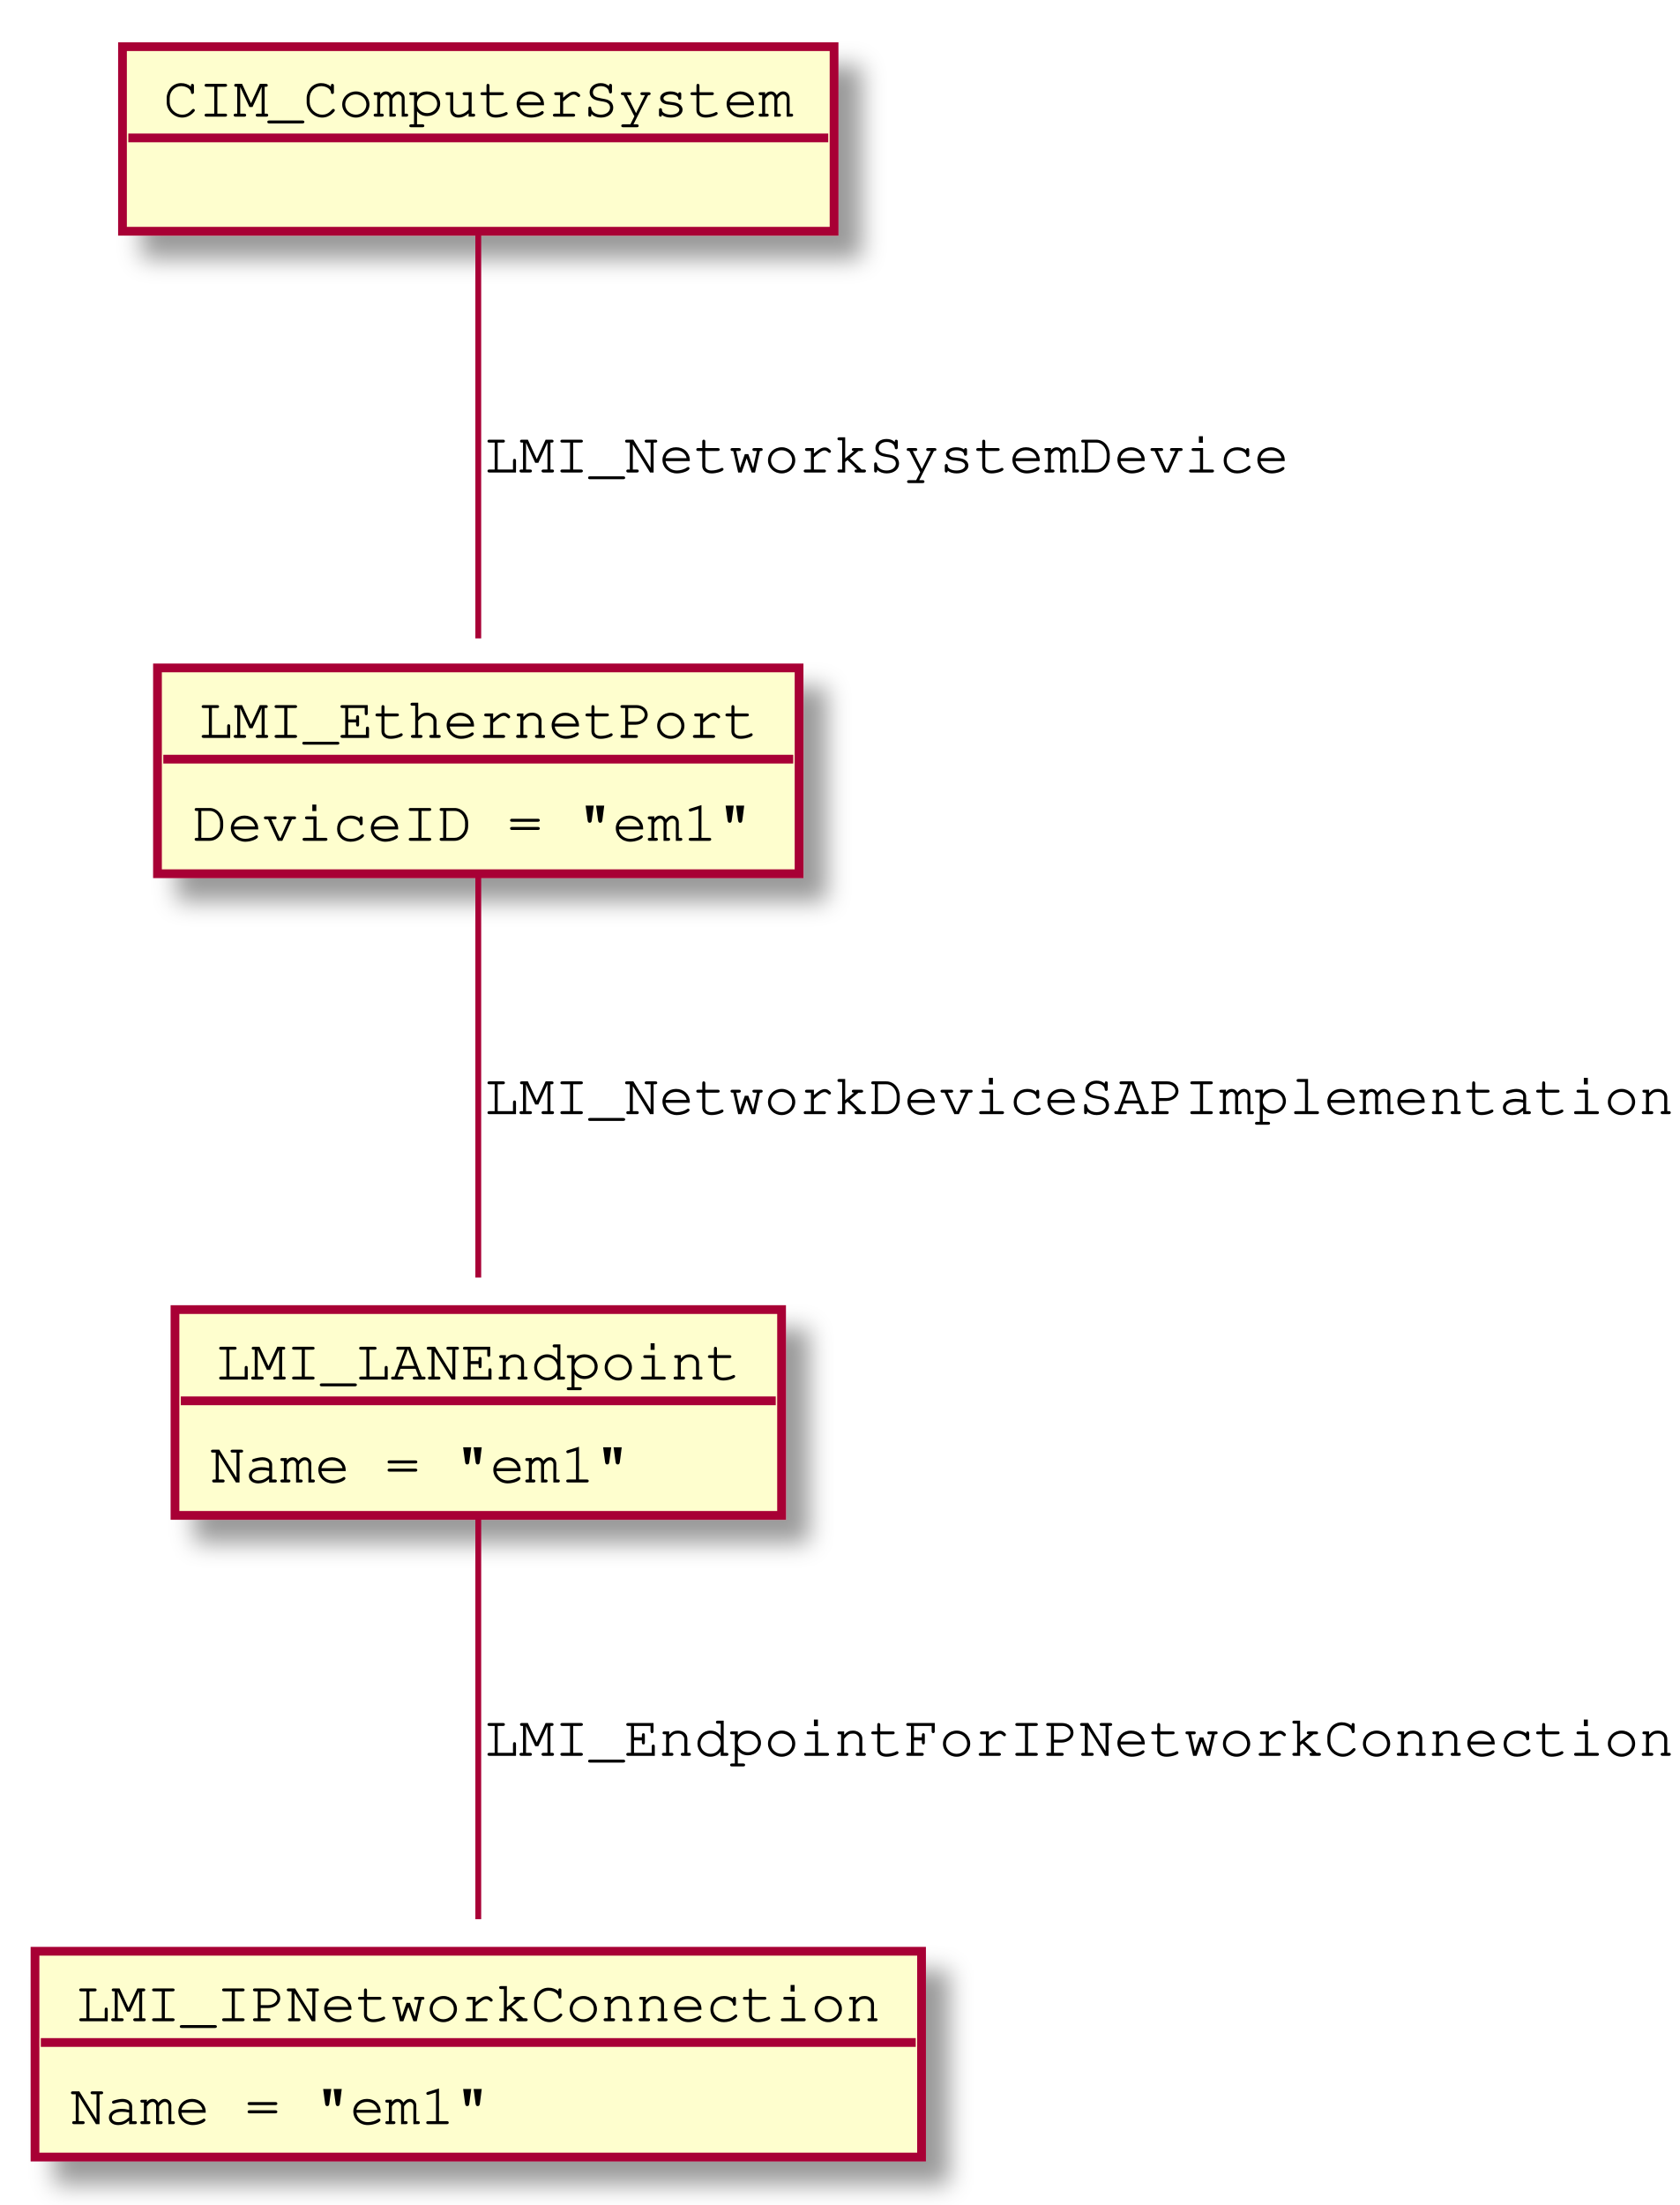
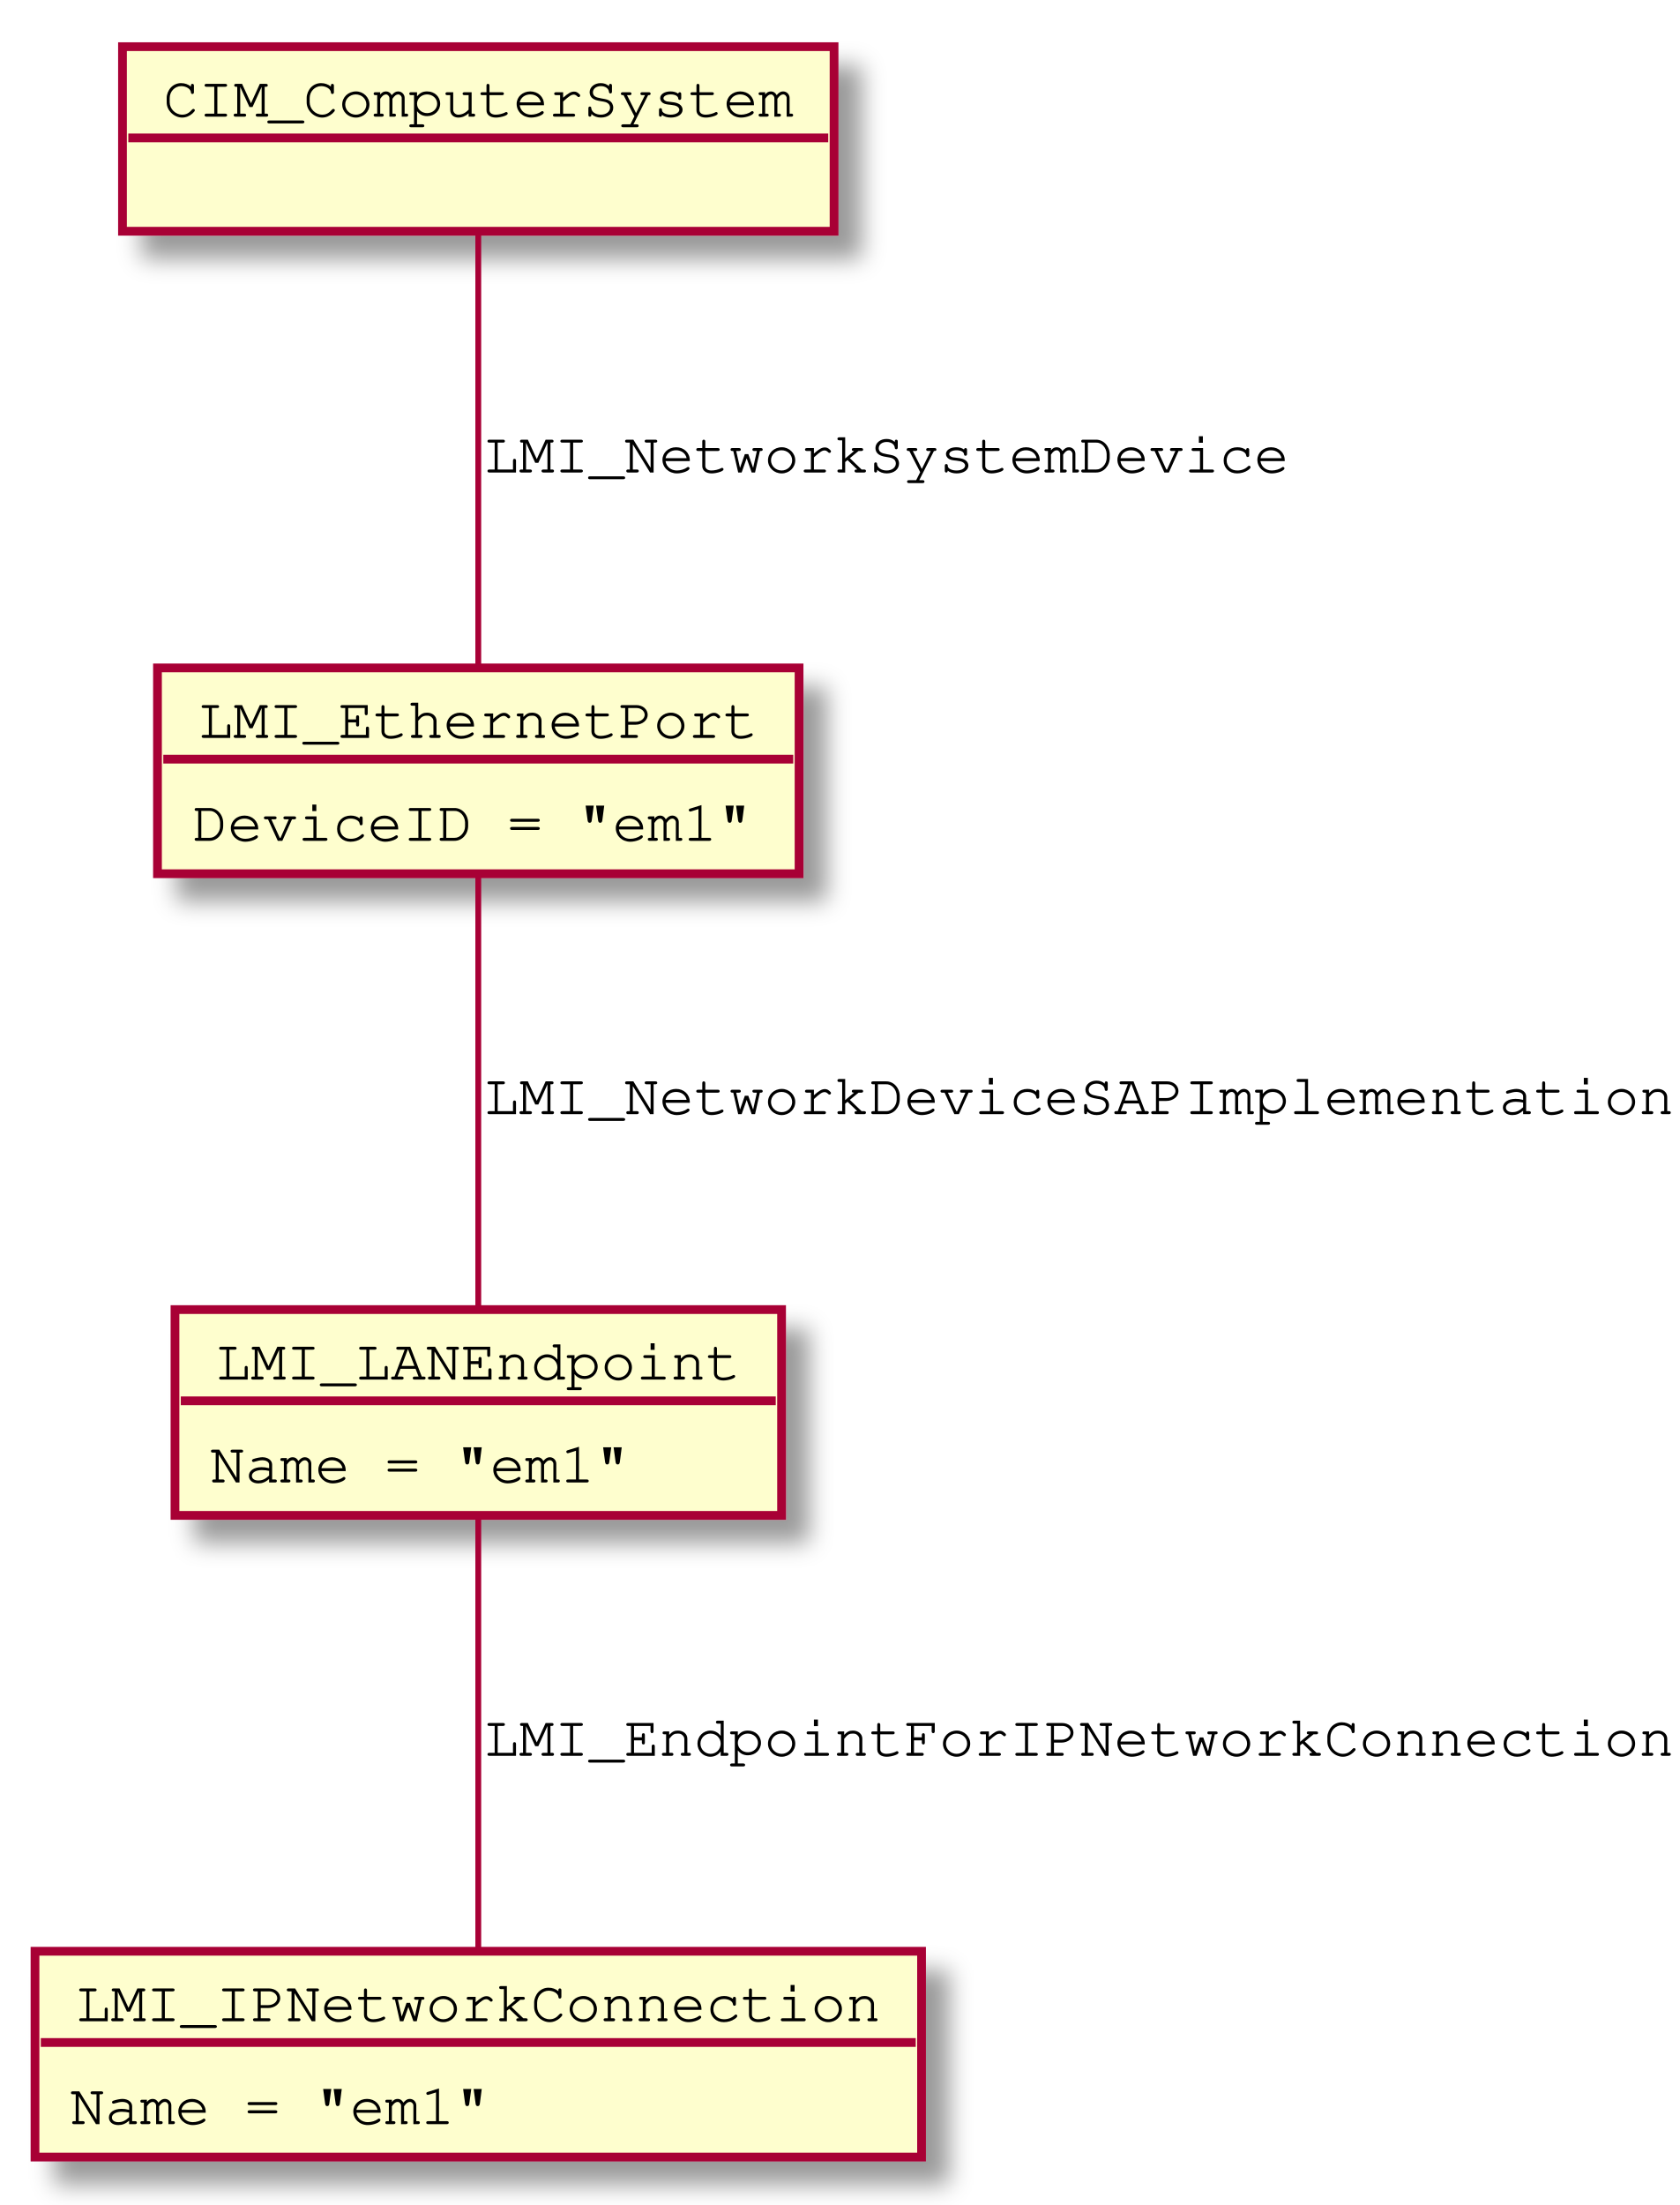
<svg xmlns="http://www.w3.org/2000/svg" height="378pt" style="width:288px;height:378px;" version="1.1" viewBox="0 0 288 378" width="288pt">
  <defs>
    <filter height="300%" id="f1" width="300%" x="-1" y="-1">
      <feGaussianBlur result="blurOut" stdDeviation="2" />
      <feColorMatrix in="blurOut" result="blurOut2" type="matrix" values="0 0 0 0 0 0 0 0 0 0 0 0 0 0 0 0 0 0 .4 0" />
      <feOffset dx="4" dy="4" in="blurOut2" result="blurOut3" />
      <feBlend in="SourceGraphic" in2="blurOut3" mode="normal" />
    </filter>
  </defs>
  <g>
    <rect fill="#FEFECE" filter="url(#f1)" height="31.641" style="stroke: #A80036; stroke-width: 1.5;" width="122" x="21" y="8" />
    <text fill="#000000" font-family="Courier" font-size="10" lengthAdjust="spacingAndGlyphs" textLength="108" x="28" y="20">CIM_ComputerSystem</text>
    <line style="stroke: #A80036; stroke-width: 1.5;" x1="22" x2="142" y1="23.641" y2="23.641" />
    <rect fill="#FEFECE" filter="url(#f1)" height="35.281" style="stroke: #A80036; stroke-width: 1.5;" width="110" x="27" y="114.5" />
    <text fill="#000000" font-family="Courier" font-size="10" lengthAdjust="spacingAndGlyphs" textLength="96" x="34" y="126.5">LMI_EthernetPort</text>
    <line style="stroke: #A80036; stroke-width: 1.5;" x1="28" x2="136" y1="130.141" y2="130.141" />
    <text fill="#000000" font-family="Courier" font-size="10" lengthAdjust="spacingAndGlyphs" textLength="96" x="33" y="144.141">DeviceID = "em1"</text>
    <rect fill="#FEFECE" filter="url(#f1)" height="35.281" style="stroke: #A80036; stroke-width: 1.5;" width="104" x="30" y="224.5" />
    <text fill="#000000" font-family="Courier" font-size="10" lengthAdjust="spacingAndGlyphs" textLength="90" x="37" y="236.5">LMI_LANEndpoint</text>
    <line style="stroke: #A80036; stroke-width: 1.5;" x1="31" x2="133" y1="240.141" y2="240.141" />
    <text fill="#000000" font-family="Courier" font-size="10" lengthAdjust="spacingAndGlyphs" textLength="72" x="36" y="254.141">Name = "em1"</text>
    <rect fill="#FEFECE" filter="url(#f1)" height="35.281" style="stroke: #A80036; stroke-width: 1.5;" width="152" x="6" y="334.5" />
    <text fill="#000000" font-family="Courier" font-size="10" lengthAdjust="spacingAndGlyphs" textLength="138" x="13" y="346.5">LMI_IPNetworkConnection</text>
    <line style="stroke: #A80036; stroke-width: 1.5;" x1="7" x2="157" y1="350.141" y2="350.141" />
    <text fill="#000000" font-family="Courier" font-size="10" lengthAdjust="spacingAndGlyphs" textLength="72" x="12" y="364.141">Name = "em1"</text>
-     <path d="M82,40.187 C82,58.341 82,88.846 82,109.437 " fill="none" style="stroke: #A80036; stroke-width: 1.0;" />
+     <path d="M82,40.187 C82,59.88 82,94.105 82,114.445 " fill="none" style="stroke: #A80036; stroke-width: 1.0;" />
    <text fill="#000000" font-family="Courier" font-size="10" lengthAdjust="spacingAndGlyphs" textLength="138" x="83" y="81">LMI_NetworkSystemDevice</text>
-     <path d="M82,149.875 C82,168.5 82,198.546 82,219.004 " fill="none" style="stroke: #A80036; stroke-width: 1.0;" />
+     <path d="M82,149.875 C82,170.165 82,204.007 82,224.243 " fill="none" style="stroke: #A80036; stroke-width: 1.0;" />
    <text fill="#000000" font-family="Courier" font-size="10" lengthAdjust="spacingAndGlyphs" textLength="204" x="83" y="191">LMI_NetworkDeviceSAPImplementation</text>
-     <path d="M82,259.875 C82,278.5 82,308.546 82,329.004 " fill="none" style="stroke: #A80036; stroke-width: 1.0;" />
+     <path d="M82,259.875 C82,280.165 82,314.007 82,334.243 " fill="none" style="stroke: #A80036; stroke-width: 1.0;" />
    <text fill="#000000" font-family="Courier" font-size="10" lengthAdjust="spacingAndGlyphs" textLength="204" x="83" y="301">LMI_EndpointForIPNetworkConnection</text>
  </g>
</svg>
